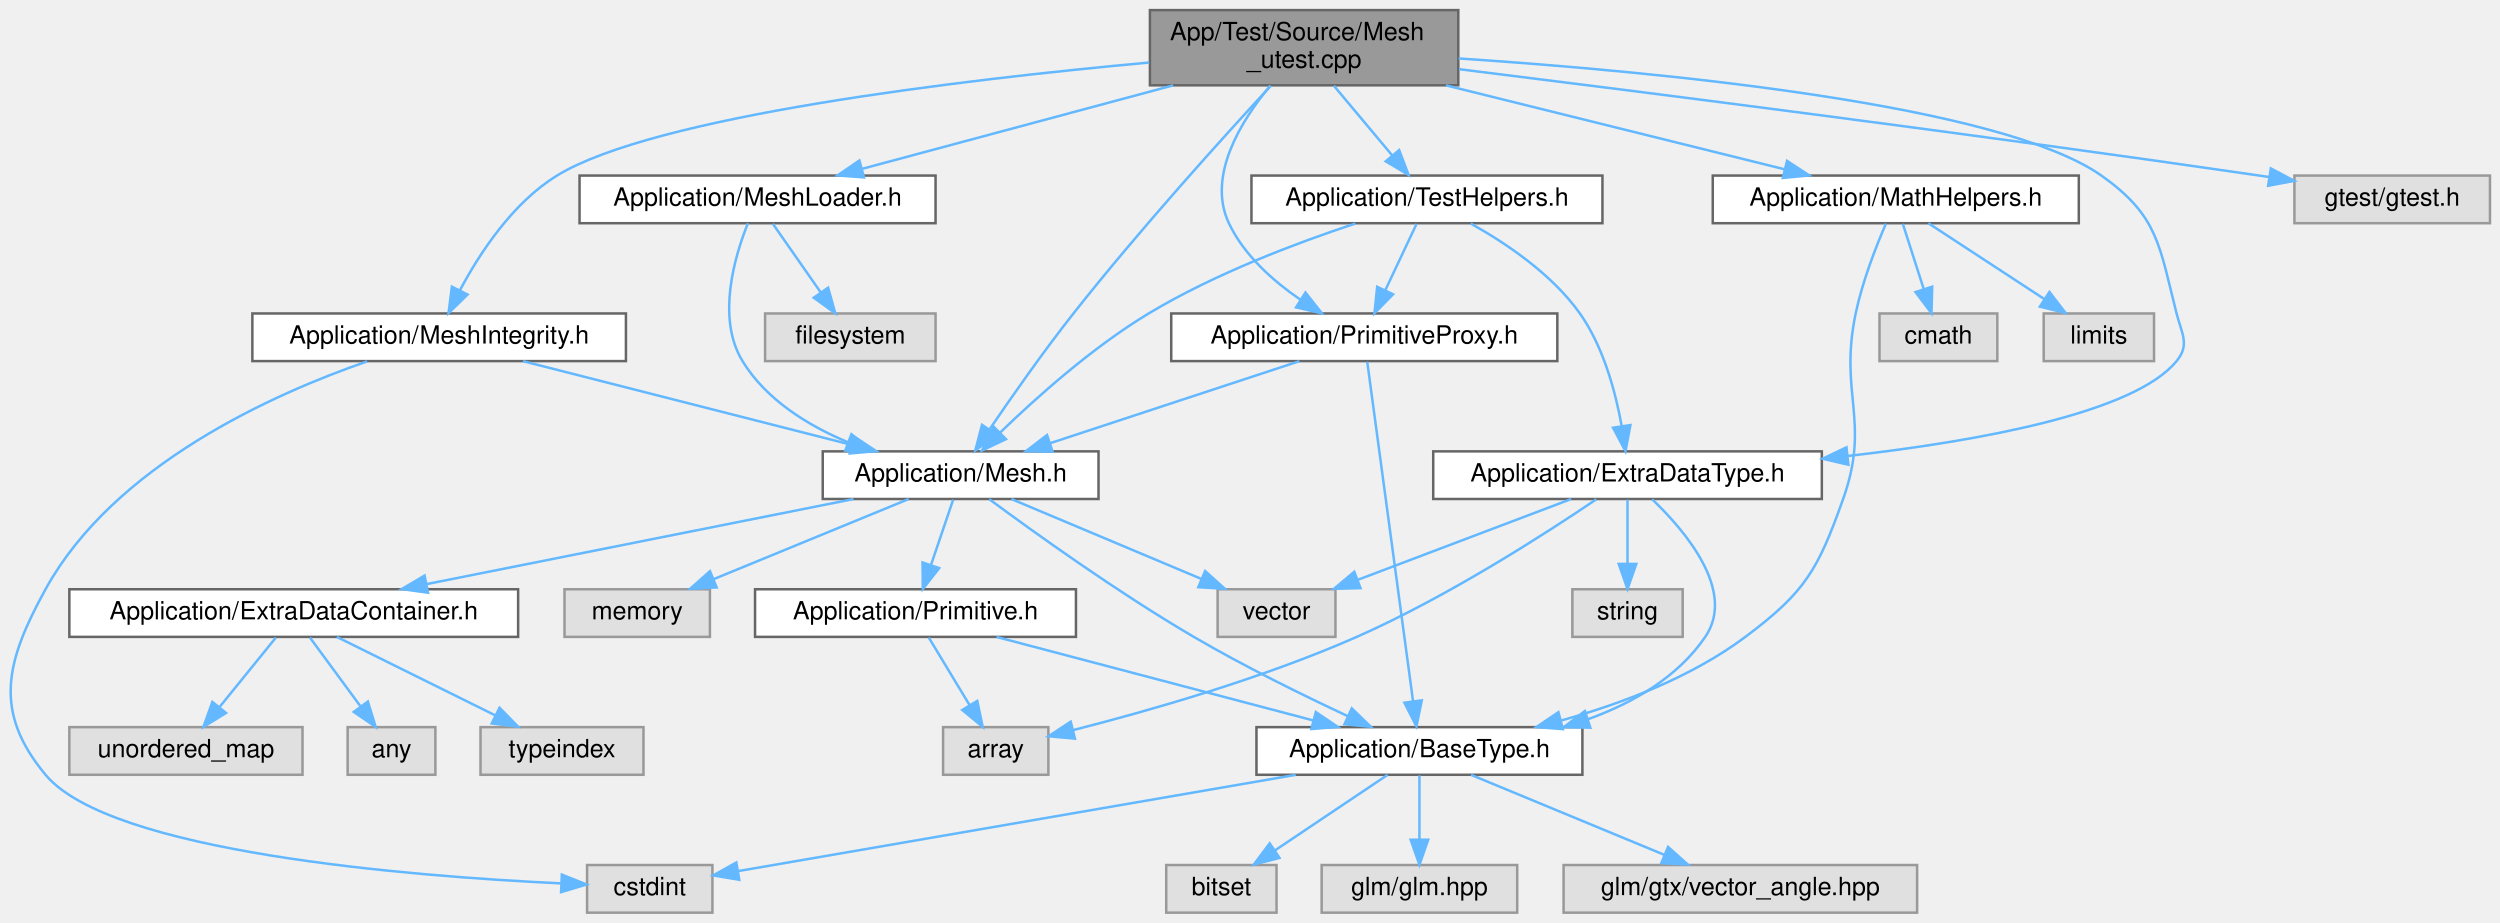
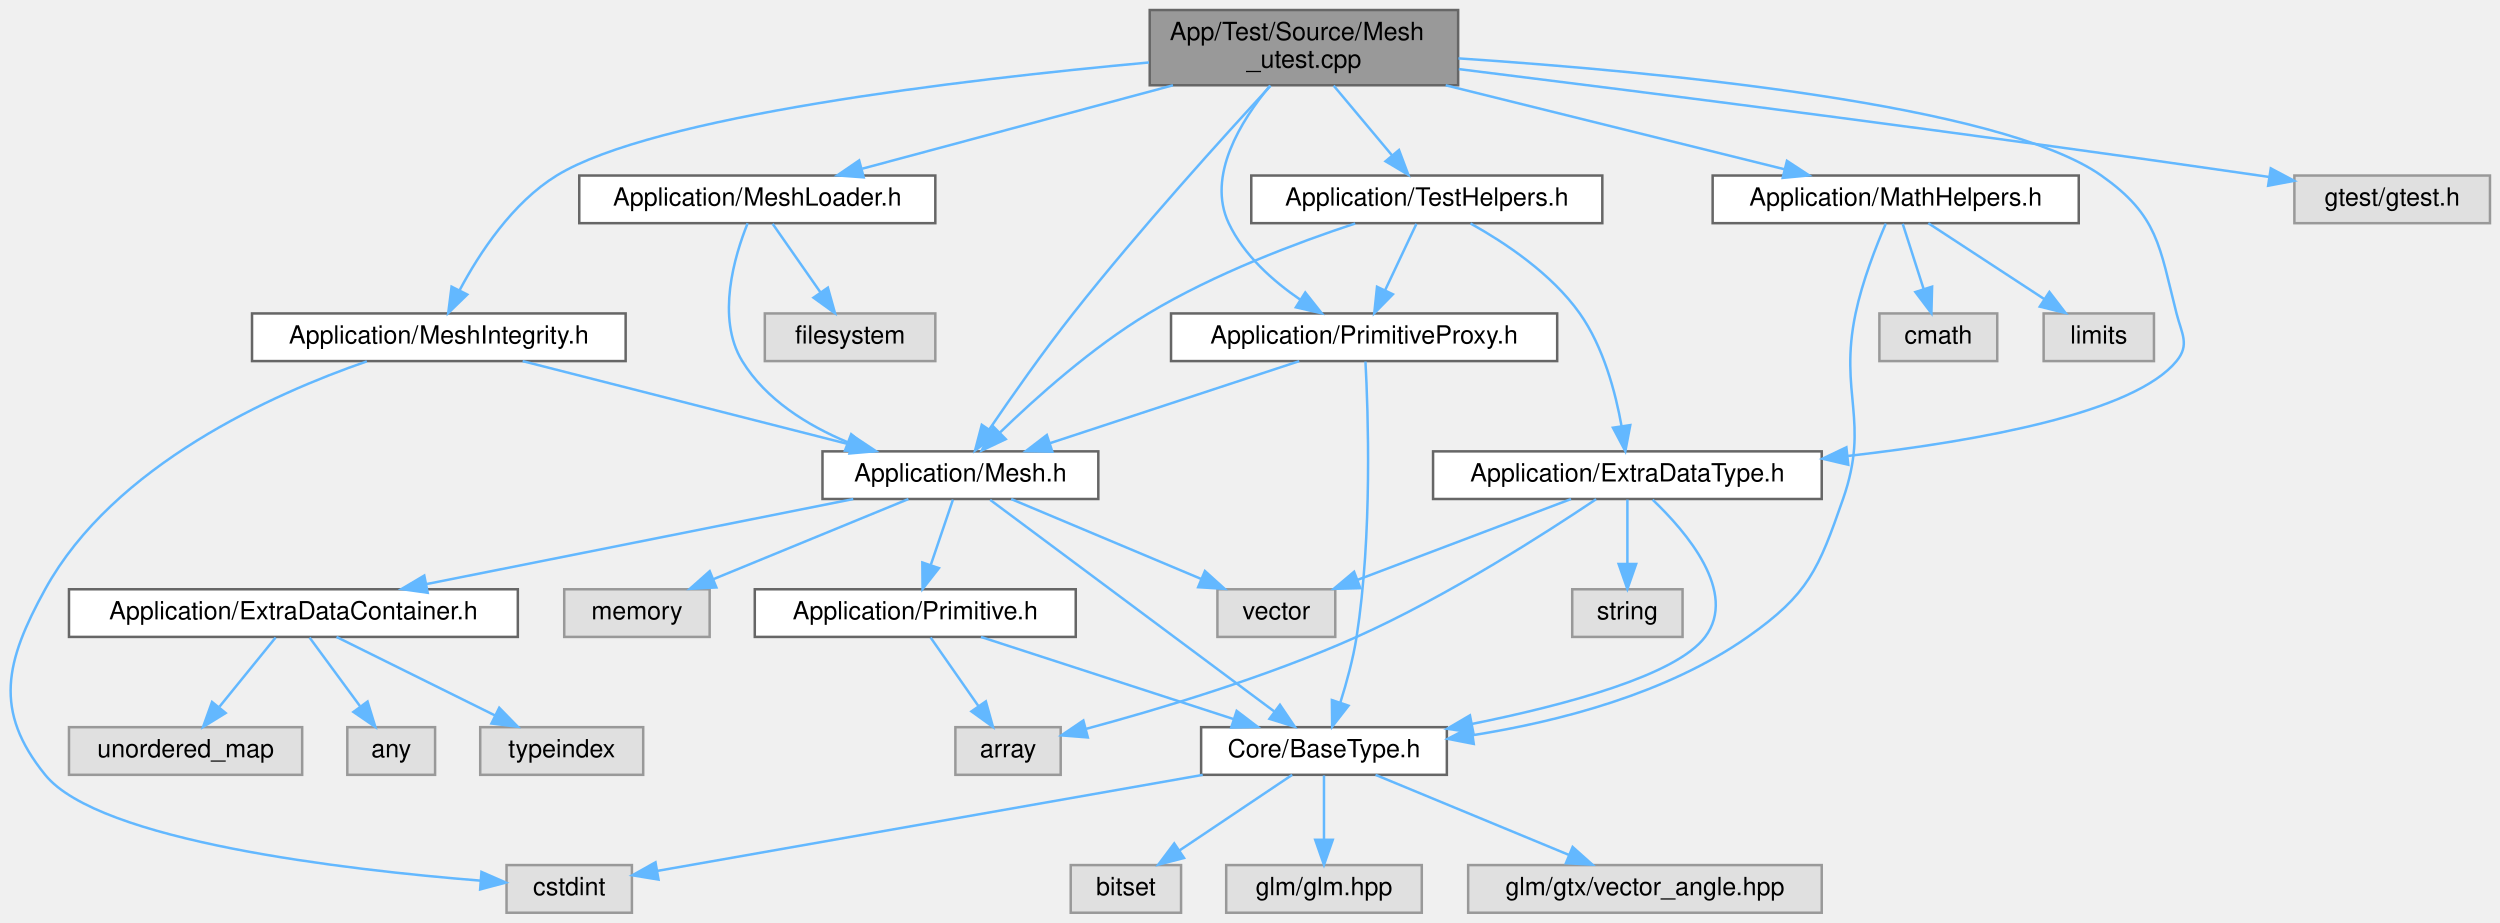
- <svg xmlns="http://www.w3.org/2000/svg" xmlns:xlink="http://www.w3.org/1999/xlink" width="997pt" height="368pt" viewBox="0.00 0.00 997.16 368.00">
+ <svg xmlns="http://www.w3.org/2000/svg" xmlns:xlink="http://www.w3.org/1999/xlink" width="997pt" height="368pt" viewBox="0.00 0.00 997.01 368.00">
  <g id="graph0" class="graph" transform="scale(1 1) rotate(0) translate(4 364)">
    <g id="Node000001" class="node">
      <g id="a_Node000001">
        <a xlink:title=" ">
-           <polygon fill="#999999" stroke="#666666" points="577.66,-360 454.66,-360 454.66,-330 577.66,-330 577.66,-360" />
-           <text text-anchor="start" x="462.66" y="-348" font-family="Helvetica,sans-Serif" font-size="10.00">App/Test/Source/Mesh</text>
-           <text text-anchor="middle" x="516.16" y="-337" font-family="Helvetica,sans-Serif" font-size="10.00">_utest.cpp</text>
+           <polygon fill="#999999" stroke="#666666" points="577.51,-360 454.51,-360 454.51,-330 577.51,-330 577.51,-360" />
+           <text text-anchor="start" x="462.51" y="-348" font-family="Helvetica,sans-Serif" font-size="10.00">App/Test/Source/Mesh</text>
+           <text text-anchor="middle" x="516.01" y="-337" font-family="Helvetica,sans-Serif" font-size="10.00">_utest.cpp</text>
        </a>
      </g>
    </g>
    <g id="Node000002" class="node">
      <g id="a_Node000002">
        <a xlink:href="ExtraDataType_8h.html" target="_top" xlink:title=" ">
-           <polygon fill="white" stroke="#666666" points="722.66,-184 567.66,-184 567.66,-165 722.66,-165 722.66,-184" />
-           <text text-anchor="middle" x="645.16" y="-172" font-family="Helvetica,sans-Serif" font-size="10.00">Application/ExtraDataType.h</text>
+           <polygon fill="white" stroke="#666666" points="722.51,-184 567.51,-184 567.51,-165 722.51,-165 722.51,-184" />
+           <text text-anchor="middle" x="645.01" y="-172" font-family="Helvetica,sans-Serif" font-size="10.00">Application/ExtraDataType.h</text>
        </a>
      </g>
    </g>
    <g id="edge1_Node000001_Node000002" class="edge">
      <g id="a_edge1_Node000001_Node000002">
        <a xlink:title=" ">
-           <path fill="none" stroke="#63b8ff" d="M577.79,-340.72C658.34,-335.37 793.9,-322.36 834.16,-294 856.92,-277.96 857.28,-265.98 864.16,-239 866.25,-230.82 869.5,-226.54 864.16,-220 847.44,-199.54 786.5,-188.25 733.14,-182.17" />
-           <polygon fill="#63b8ff" stroke="#63b8ff" points="733.25,-178.66 722.93,-181.06 732.5,-185.62 733.25,-178.66" />
+           <path fill="none" stroke="#63b8ff" d="M577.64,-340.72C658.19,-335.37 793.74,-322.36 834.01,-294 856.77,-277.96 857.13,-265.98 864.01,-239 866.09,-230.82 869.35,-226.54 864.01,-220 847.29,-199.54 786.35,-188.25 732.99,-182.17" />
+           <polygon fill="#63b8ff" stroke="#63b8ff" points="733.1,-178.66 722.78,-181.06 732.34,-185.62 733.1,-178.66" />
        </a>
      </g>
    </g>
    <g id="Node000011" class="node">
      <g id="a_Node000011">
        <a xlink:href="MathHelpers_8h.html" target="_top" xlink:title=" ">
-           <polygon fill="white" stroke="#666666" points="825.16,-294 679.16,-294 679.16,-275 825.16,-275 825.16,-294" />
-           <text text-anchor="middle" x="752.16" y="-282" font-family="Helvetica,sans-Serif" font-size="10.00">Application/MathHelpers.h</text>
+           <polygon fill="white" stroke="#666666" points="825.01,-294 679.01,-294 679.01,-275 825.01,-275 825.01,-294" />
+           <text text-anchor="middle" x="752.01" y="-282" font-family="Helvetica,sans-Serif" font-size="10.00">Application/MathHelpers.h</text>
        </a>
      </g>
    </g>
    <g id="edge10_Node000001_Node000011" class="edge">
      <g id="a_edge10_Node000001_Node000011">
        <a xlink:title=" ">
-           <path fill="none" stroke="#63b8ff" d="M572.69,-329.99C614.12,-319.72 669.58,-305.97 707.83,-296.49" />
-           <polygon fill="#63b8ff" stroke="#63b8ff" points="708.79,-299.86 717.65,-294.05 707.1,-293.06 708.79,-299.86" />
+           <path fill="none" stroke="#63b8ff" d="M572.54,-329.99C613.97,-319.72 669.43,-305.97 707.68,-296.49" />
+           <polygon fill="#63b8ff" stroke="#63b8ff" points="708.64,-299.86 717.5,-294.05 706.95,-293.06 708.64,-299.86" />
        </a>
      </g>
    </g>
    <g id="Node000014" class="node">
      <g id="a_Node000014">
        <a xlink:href="Mesh_8h.html" target="_top" xlink:title=" ">
-           <polygon fill="white" stroke="#666666" points="434.16,-184 324.16,-184 324.16,-165 434.16,-165 434.16,-184" />
-           <text text-anchor="middle" x="379.16" y="-172" font-family="Helvetica,sans-Serif" font-size="10.00">Application/Mesh.h</text>
+           <polygon fill="white" stroke="#666666" points="434.01,-184 324.01,-184 324.01,-165 434.01,-165 434.01,-184" />
+           <text text-anchor="middle" x="379.01" y="-172" font-family="Helvetica,sans-Serif" font-size="10.00">Application/Mesh.h</text>
        </a>
      </g>
    </g>
    <g id="edge14_Node000001_Node000014" class="edge">
      <g id="a_edge14_Node000001_Node000014">
        <a xlink:title=" ">
-           <path fill="none" stroke="#63b8ff" d="M502.87,-329.8C484.54,-309.98 450.73,-272.68 424.16,-239 412.17,-223.81 399.51,-205.74 390.68,-192.76" />
-           <polygon fill="#63b8ff" stroke="#63b8ff" points="393.49,-190.67 385,-184.33 387.69,-194.58 393.49,-190.67" />
+           <path fill="none" stroke="#63b8ff" d="M502.72,-329.8C484.39,-309.98 450.58,-272.68 424.01,-239 412.02,-223.81 399.36,-205.74 390.53,-192.76" />
+           <polygon fill="#63b8ff" stroke="#63b8ff" points="393.34,-190.67 384.85,-184.33 387.54,-194.58 393.34,-190.67" />
        </a>
      </g>
    </g>
    <g id="Node000021" class="node">
      <g id="a_Node000021">
        <a xlink:href="MeshIntegrity_8h.html" target="_top" xlink:title=" ">
-           <polygon fill="white" stroke="#666666" points="245.66,-239 96.66,-239 96.66,-220 245.66,-220 245.66,-239" />
-           <text text-anchor="middle" x="171.16" y="-227" font-family="Helvetica,sans-Serif" font-size="10.00">Application/MeshIntegrity.h</text>
+           <polygon fill="white" stroke="#666666" points="245.51,-239 96.51,-239 96.51,-220 245.51,-220 245.51,-239" />
+           <text text-anchor="middle" x="171.01" y="-227" font-family="Helvetica,sans-Serif" font-size="10.00">Application/MeshIntegrity.h</text>
        </a>
      </g>
    </g>
    <g id="edge25_Node000001_Node000021" class="edge">
      <g id="a_edge25_Node000001_Node000021">
        <a xlink:title=" ">
-           <path fill="none" stroke="#63b8ff" d="M454.37,-339.09C378.98,-332.17 256.79,-317.68 218.16,-294 200.49,-283.17 187.3,-263 179.46,-248.29" />
-           <polygon fill="#63b8ff" stroke="#63b8ff" points="182.5,-246.54 174.9,-239.16 176.24,-249.67 182.5,-246.54" />
+           <path fill="none" stroke="#63b8ff" d="M454.22,-339.09C378.83,-332.17 256.64,-317.68 218.01,-294 200.34,-283.17 187.15,-263 179.31,-248.29" />
+           <polygon fill="#63b8ff" stroke="#63b8ff" points="182.35,-246.54 174.75,-239.16 176.09,-249.67 182.35,-246.54" />
        </a>
      </g>
    </g>
    <g id="Node000022" class="node">
      <g id="a_Node000022">
        <a xlink:href="MeshLoader_8h.html" target="_top" xlink:title=" ">
-           <polygon fill="white" stroke="#666666" points="369.16,-294 227.16,-294 227.16,-275 369.16,-275 369.16,-294" />
-           <text text-anchor="middle" x="298.16" y="-282" font-family="Helvetica,sans-Serif" font-size="10.00">Application/MeshLoader.h</text>
+           <polygon fill="white" stroke="#666666" points="369.01,-294 227.01,-294 227.01,-275 369.01,-275 369.01,-294" />
+           <text text-anchor="middle" x="298.01" y="-282" font-family="Helvetica,sans-Serif" font-size="10.00">Application/MeshLoader.h</text>
        </a>
      </g>
    </g>
    <g id="edge28_Node000001_Node000022" class="edge">
      <g id="a_edge28_Node000001_Node000022">
        <a xlink:title=" ">
-           <path fill="none" stroke="#63b8ff" d="M463.94,-329.99C425.99,-319.8 375.31,-306.2 340.01,-296.73" />
-           <polygon fill="#63b8ff" stroke="#63b8ff" points="340.6,-293.27 330.03,-294.05 338.78,-300.03 340.6,-293.27" />
+           <path fill="none" stroke="#63b8ff" d="M463.79,-329.99C425.84,-319.8 375.16,-306.2 339.86,-296.73" />
+           <polygon fill="#63b8ff" stroke="#63b8ff" points="340.45,-293.27 329.88,-294.05 338.63,-300.03 340.45,-293.27" />
        </a>
      </g>
    </g>
    <g id="Node000024" class="node">
      <g id="a_Node000024">
        <a xlink:href="PrimitiveProxy_8h.html" target="_top" xlink:title=" ">
-           <polygon fill="white" stroke="#666666" points="617.16,-239 463.16,-239 463.16,-220 617.16,-220 617.16,-239" />
-           <text text-anchor="middle" x="540.16" y="-227" font-family="Helvetica,sans-Serif" font-size="10.00">Application/PrimitiveProxy.h</text>
+           <polygon fill="white" stroke="#666666" points="617.01,-239 463.01,-239 463.01,-220 617.01,-220 617.01,-239" />
+           <text text-anchor="middle" x="540.01" y="-227" font-family="Helvetica,sans-Serif" font-size="10.00">Application/PrimitiveProxy.h</text>
        </a>
      </g>
    </g>
    <g id="edge31_Node000001_Node000024" class="edge">
      <g id="a_edge31_Node000001_Node000024">
        <a xlink:title=" ">
-           <path fill="none" stroke="#63b8ff" d="M502.68,-329.88C491.02,-315.85 477.3,-293.78 486.16,-275 492.17,-262.26 503.82,-251.92 514.76,-244.44" />
-           <polygon fill="#63b8ff" stroke="#63b8ff" points="516.7,-247.36 523.27,-239.05 512.95,-241.44 516.7,-247.36" />
+           <path fill="none" stroke="#63b8ff" d="M502.53,-329.88C490.87,-315.85 477.15,-293.78 486.01,-275 492.02,-262.26 503.67,-251.92 514.61,-244.44" />
+           <polygon fill="#63b8ff" stroke="#63b8ff" points="516.54,-247.36 523.12,-239.05 512.8,-241.44 516.54,-247.36" />
        </a>
      </g>
    </g>
    <g id="Node000025" class="node">
      <g id="a_Node000025">
        <a xlink:href="TestHelpers_8h.html" target="_top" xlink:title=" ">
-           <polygon fill="white" stroke="#666666" points="635.16,-294 495.16,-294 495.16,-275 635.16,-275 635.16,-294" />
-           <text text-anchor="middle" x="565.16" y="-282" font-family="Helvetica,sans-Serif" font-size="10.00">Application/TestHelpers.h</text>
+           <polygon fill="white" stroke="#666666" points="635.01,-294 495.01,-294 495.01,-275 635.01,-275 635.01,-294" />
+           <text text-anchor="middle" x="565.01" y="-282" font-family="Helvetica,sans-Serif" font-size="10.00">Application/TestHelpers.h</text>
        </a>
      </g>
    </g>
    <g id="edge34_Node000001_Node000025" class="edge">
      <g id="a_edge34_Node000001_Node000025">
        <a xlink:title=" ">
-           <path fill="none" stroke="#63b8ff" d="M528.02,-329.84C535.06,-321.43 544.02,-310.74 551.37,-301.96" />
-           <polygon fill="#63b8ff" stroke="#63b8ff" points="554.08,-304.18 557.82,-294.27 548.71,-299.68 554.08,-304.18" />
+           <path fill="none" stroke="#63b8ff" d="M527.87,-329.84C534.91,-321.43 543.87,-310.74 551.22,-301.96" />
+           <polygon fill="#63b8ff" stroke="#63b8ff" points="553.93,-304.18 557.66,-294.27 548.56,-299.68 553.93,-304.18" />
        </a>
      </g>
    </g>
    <g id="Node000026" class="node">
      <g id="a_Node000026">
        <a xlink:title=" ">
-           <polygon fill="#e0e0e0" stroke="#999999" points="989.16,-294 911.16,-294 911.16,-275 989.16,-275 989.16,-294" />
-           <text text-anchor="middle" x="950.16" y="-282" font-family="Helvetica,sans-Serif" font-size="10.00">gtest/gtest.h</text>
+           <polygon fill="#e0e0e0" stroke="#999999" points="989.01,-294 911.01,-294 911.01,-275 989.01,-275 989.01,-294" />
+           <text text-anchor="middle" x="950.01" y="-282" font-family="Helvetica,sans-Serif" font-size="10.00">gtest/gtest.h</text>
        </a>
      </g>
    </g>
    <g id="edge38_Node000001_Node000026" class="edge">
      <g id="a_edge38_Node000001_Node000026">
        <a xlink:title=" ">
-           <path fill="none" stroke="#63b8ff" d="M577.93,-336.44C653.36,-327.09 784.77,-310.38 897.16,-294 898.43,-293.81 899.72,-293.62 901.02,-293.43" />
-           <polygon fill="#63b8ff" stroke="#63b8ff" points="901.75,-296.86 911.1,-291.89 900.69,-289.94 901.75,-296.86" />
+           <path fill="none" stroke="#63b8ff" d="M577.78,-336.44C653.21,-327.09 784.62,-310.38 897.01,-294 898.28,-293.81 899.57,-293.62 900.86,-293.43" />
+           <polygon fill="#63b8ff" stroke="#63b8ff" points="901.59,-296.86 910.95,-291.89 900.54,-289.94 901.59,-296.86" />
        </a>
      </g>
    </g>
    <g id="Node000003" class="node">
      <g id="a_Node000003">
        <a xlink:href="BaseType_8h.html" target="_top" xlink:title=" ">
-           <polygon fill="white" stroke="#666666" points="627.16,-74 497.16,-74 497.16,-55 627.16,-55 627.16,-74" />
-           <text text-anchor="middle" x="562.16" y="-62" font-family="Helvetica,sans-Serif" font-size="10.00">Application/BaseType.h</text>
+           <polygon fill="white" stroke="#666666" points="573.01,-74 475.01,-74 475.01,-55 573.01,-55 573.01,-74" />
+           <text text-anchor="middle" x="524.01" y="-62" font-family="Helvetica,sans-Serif" font-size="10.00">Core/BaseType.h</text>
        </a>
      </g>
    </g>
    <g id="edge2_Node000002_Node000003" class="edge">
      <g id="a_edge2_Node000002_Node000003">
        <a xlink:title=" ">
-           <path fill="none" stroke="#63b8ff" d="M655.03,-164.85C668.23,-152.22 688.61,-128.23 676.16,-110 665.19,-93.94 647.49,-83.68 629.27,-77.12" />
-           <polygon fill="#63b8ff" stroke="#63b8ff" points="630.32,-73.78 619.73,-74.01 628.16,-80.43 630.32,-73.78" />
+           <path fill="none" stroke="#63b8ff" d="M655.08,-164.71C668.54,-151.89 689.25,-127.67 676.01,-110 664.54,-94.7 620.68,-82.89 583,-75.29" />
+           <polygon fill="#63b8ff" stroke="#63b8ff" points="583.55,-71.84 573.07,-73.36 582.22,-78.71 583.55,-71.84" />
        </a>
      </g>
    </g>
    <g id="Node000008" class="node">
      <g id="a_Node000008">
        <a xlink:title=" ">
-           <polygon fill="#e0e0e0" stroke="#999999" points="414.16,-74 372.16,-74 372.16,-55 414.16,-55 414.16,-74" />
-           <text text-anchor="middle" x="393.16" y="-62" font-family="Helvetica,sans-Serif" font-size="10.00">array</text>
+           <polygon fill="#e0e0e0" stroke="#999999" points="419.01,-74 377.01,-74 377.01,-55 419.01,-55 419.01,-74" />
+           <text text-anchor="middle" x="398.01" y="-62" font-family="Helvetica,sans-Serif" font-size="10.00">array</text>
        </a>
      </g>
    </g>
    <g id="edge7_Node000002_Node000008" class="edge">
      <g id="a_edge7_Node000002_Node000008">
        <a xlink:title=" ">
-           <path fill="none" stroke="#63b8ff" d="M632.7,-164.87C613.11,-151.61 573.57,-126.07 537.16,-110 499.47,-93.37 453.67,-80.36 424,-72.81" />
-           <polygon fill="#63b8ff" stroke="#63b8ff" points="424.76,-69.4 414.21,-70.37 423.07,-76.19 424.76,-69.4" />
+           <path fill="none" stroke="#63b8ff" d="M632.53,-164.92C612.92,-151.72 573.34,-126.26 537.01,-110 501.16,-93.96 457.78,-81.04 429.12,-73.33" />
+           <polygon fill="#63b8ff" stroke="#63b8ff" points="429.83,-69.9 419.27,-70.73 428.04,-76.67 429.83,-69.9" />
        </a>
      </g>
    </g>
    <g id="Node000009" class="node">
      <g id="a_Node000009">
        <a xlink:title=" ">
-           <polygon fill="#e0e0e0" stroke="#999999" points="667.16,-129 623.16,-129 623.16,-110 667.16,-110 667.16,-129" />
-           <text text-anchor="middle" x="645.16" y="-117" font-family="Helvetica,sans-Serif" font-size="10.00">string</text>
+           <polygon fill="#e0e0e0" stroke="#999999" points="667.01,-129 623.01,-129 623.01,-110 667.01,-110 667.01,-129" />
+           <text text-anchor="middle" x="645.01" y="-117" font-family="Helvetica,sans-Serif" font-size="10.00">string</text>
        </a>
      </g>
    </g>
    <g id="edge8_Node000002_Node000009" class="edge">
      <g id="a_edge8_Node000002_Node000009">
        <a xlink:title=" ">
-           <path fill="none" stroke="#63b8ff" d="M645.16,-164.75C645.16,-157.8 645.16,-147.85 645.16,-139.13" />
-           <polygon fill="#63b8ff" stroke="#63b8ff" points="648.66,-139.09 645.16,-129.09 641.66,-139.09 648.66,-139.09" />
+           <path fill="none" stroke="#63b8ff" d="M645.01,-164.75C645.01,-157.8 645.01,-147.85 645.01,-139.13" />
+           <polygon fill="#63b8ff" stroke="#63b8ff" points="648.51,-139.09 645.01,-129.09 641.51,-139.09 648.51,-139.09" />
        </a>
      </g>
    </g>
    <g id="Node000010" class="node">
      <g id="a_Node000010">
        <a xlink:title=" ">
-           <polygon fill="#e0e0e0" stroke="#999999" points="528.66,-129 481.66,-129 481.66,-110 528.66,-110 528.66,-129" />
-           <text text-anchor="middle" x="505.16" y="-117" font-family="Helvetica,sans-Serif" font-size="10.00">vector</text>
+           <polygon fill="#e0e0e0" stroke="#999999" points="528.51,-129 481.51,-129 481.51,-110 528.51,-110 528.51,-129" />
+           <text text-anchor="middle" x="505.01" y="-117" font-family="Helvetica,sans-Serif" font-size="10.00">vector</text>
        </a>
      </g>
    </g>
    <g id="edge9_Node000002_Node000010" class="edge">
      <g id="a_edge9_Node000002_Node000010">
        <a xlink:title=" ">
-           <path fill="none" stroke="#63b8ff" d="M622.67,-164.98C599.64,-156.27 563.62,-142.63 537.53,-132.75" />
-           <polygon fill="#63b8ff" stroke="#63b8ff" points="538.65,-129.44 528.06,-129.17 536.17,-135.98 538.65,-129.44" />
+           <path fill="none" stroke="#63b8ff" d="M622.51,-164.98C599.49,-156.27 563.47,-142.63 537.38,-132.75" />
+           <polygon fill="#63b8ff" stroke="#63b8ff" points="538.5,-129.44 527.91,-129.17 536.02,-135.98 538.5,-129.44" />
        </a>
      </g>
    </g>
    <g id="Node000004" class="node">
      <g id="a_Node000004">
        <a xlink:title=" ">
-           <polygon fill="#e0e0e0" stroke="#999999" points="601.16,-19 523.16,-19 523.16,0 601.16,0 601.16,-19" />
-           <text text-anchor="middle" x="562.16" y="-7" font-family="Helvetica,sans-Serif" font-size="10.00">glm/glm.hpp</text>
+           <polygon fill="#e0e0e0" stroke="#999999" points="563.01,-19 485.01,-19 485.01,0 563.01,0 563.01,-19" />
+           <text text-anchor="middle" x="524.01" y="-7" font-family="Helvetica,sans-Serif" font-size="10.00">glm/glm.hpp</text>
        </a>
      </g>
    </g>
    <g id="edge3_Node000003_Node000004" class="edge">
      <g id="a_edge3_Node000003_Node000004">
        <a xlink:title=" ">
-           <path fill="none" stroke="#63b8ff" d="M562.16,-54.75C562.16,-47.8 562.16,-37.85 562.16,-29.13" />
-           <polygon fill="#63b8ff" stroke="#63b8ff" points="565.66,-29.09 562.16,-19.09 558.66,-29.09 565.66,-29.09" />
+           <path fill="none" stroke="#63b8ff" d="M524.01,-54.75C524.01,-47.8 524.01,-37.85 524.01,-29.13" />
+           <polygon fill="#63b8ff" stroke="#63b8ff" points="527.51,-29.09 524.01,-19.09 520.51,-29.09 527.51,-29.09" />
        </a>
      </g>
    </g>
    <g id="Node000005" class="node">
      <g id="a_Node000005">
        <a xlink:title=" ">
-           <polygon fill="#e0e0e0" stroke="#999999" points="760.66,-19 619.66,-19 619.66,0 760.66,0 760.66,-19" />
-           <text text-anchor="middle" x="690.16" y="-7" font-family="Helvetica,sans-Serif" font-size="10.00">glm/gtx/vector_angle.hpp</text>
+           <polygon fill="#e0e0e0" stroke="#999999" points="722.51,-19 581.51,-19 581.51,0 722.51,0 722.51,-19" />
+           <text text-anchor="middle" x="652.01" y="-7" font-family="Helvetica,sans-Serif" font-size="10.00">glm/gtx/vector_angle.hpp</text>
        </a>
      </g>
    </g>
    <g id="edge4_Node000003_Node000005" class="edge">
      <g id="a_edge4_Node000003_Node000005">
        <a xlink:title=" ">
-           <path fill="none" stroke="#63b8ff" d="M582.72,-54.98C603.59,-46.34 636.13,-32.87 659.93,-23.02" />
-           <polygon fill="#63b8ff" stroke="#63b8ff" points="661.32,-26.23 669.22,-19.17 658.64,-19.76 661.32,-26.23" />
+           <path fill="none" stroke="#63b8ff" d="M544.57,-54.98C565.44,-46.34 597.98,-32.87 621.78,-23.02" />
+           <polygon fill="#63b8ff" stroke="#63b8ff" points="623.17,-26.23 631.07,-19.17 620.49,-19.76 623.17,-26.23" />
        </a>
      </g>
    </g>
    <g id="Node000006" class="node">
      <g id="a_Node000006">
        <a xlink:title=" ">
-           <polygon fill="#e0e0e0" stroke="#999999" points="505.16,-19 461.16,-19 461.16,0 505.16,0 505.16,-19" />
-           <text text-anchor="middle" x="483.16" y="-7" font-family="Helvetica,sans-Serif" font-size="10.00">bitset</text>
+           <polygon fill="#e0e0e0" stroke="#999999" points="467.01,-19 423.01,-19 423.01,0 467.01,0 467.01,-19" />
+           <text text-anchor="middle" x="445.01" y="-7" font-family="Helvetica,sans-Serif" font-size="10.00">bitset</text>
        </a>
      </g>
    </g>
    <g id="edge5_Node000003_Node000006" class="edge">
      <g id="a_edge5_Node000003_Node000006">
        <a xlink:title=" ">
-           <path fill="none" stroke="#63b8ff" d="M549.47,-54.98C537.33,-46.84 518.8,-34.41 504.41,-24.76" />
-           <polygon fill="#63b8ff" stroke="#63b8ff" points="506.34,-21.84 496.08,-19.17 502.44,-27.65 506.34,-21.84" />
+           <path fill="none" stroke="#63b8ff" d="M511.31,-54.98C499.18,-46.84 480.65,-34.41 466.26,-24.76" />
+           <polygon fill="#63b8ff" stroke="#63b8ff" points="468.19,-21.84 457.93,-19.17 464.29,-27.65 468.19,-21.84" />
        </a>
      </g>
    </g>
    <g id="Node000007" class="node">
      <g id="a_Node000007">
        <a xlink:title=" ">
-           <polygon fill="#e0e0e0" stroke="#999999" points="280.16,-19 230.16,-19 230.16,0 280.16,0 280.16,-19" />
-           <text text-anchor="middle" x="255.16" y="-7" font-family="Helvetica,sans-Serif" font-size="10.00">cstdint</text>
+           <polygon fill="#e0e0e0" stroke="#999999" points="248.01,-19 198.01,-19 198.01,0 248.01,0 248.01,-19" />
+           <text text-anchor="middle" x="223.01" y="-7" font-family="Helvetica,sans-Serif" font-size="10.00">cstdint</text>
        </a>
      </g>
    </g>
    <g id="edge6_Node000003_Node000007" class="edge">
      <g id="a_edge6_Node000003_Node000007">
        <a xlink:title=" ">
-           <path fill="none" stroke="#63b8ff" d="M512.83,-54.98C450.57,-44.24 345.02,-26.01 290.34,-16.57" />
-           <polygon fill="#63b8ff" stroke="#63b8ff" points="290.88,-13.11 280.43,-14.86 289.69,-20.01 290.88,-13.11" />
+           <path fill="none" stroke="#63b8ff" d="M475.65,-54.98C414.89,-44.29 312.07,-26.18 258.25,-16.71" />
+           <polygon fill="#63b8ff" stroke="#63b8ff" points="258.62,-13.22 248.16,-14.93 257.41,-20.11 258.62,-13.22" />
        </a>
      </g>
    </g>
    <g id="edge11_Node000011_Node000003" class="edge">
      <g id="a_edge11_Node000011_Node000003">
        <a xlink:title=" ">
-           <path fill="none" stroke="#63b8ff" d="M748.23,-274.84C744.43,-266.03 738.85,-251.86 736.16,-239 729.41,-206.74 742.22,-196.05 731.16,-165 721.11,-136.77 716.16,-127.94 692.16,-110 670.66,-93.93 642.95,-83.39 618.65,-76.63" />
-           <polygon fill="#63b8ff" stroke="#63b8ff" points="619.38,-73.2 608.82,-74.04 617.6,-79.97 619.38,-73.2" />
+           <path fill="none" stroke="#63b8ff" d="M748.08,-274.84C744.28,-266.03 738.7,-251.86 736.01,-239 729.25,-206.74 741.88,-196.12 731.01,-165 721.21,-136.95 717.33,-127.07 693.01,-110 660.8,-87.4 617.84,-76.28 583.3,-70.8" />
+           <polygon fill="#63b8ff" stroke="#63b8ff" points="583.74,-67.33 573.34,-69.34 582.73,-74.26 583.74,-67.33" />
        </a>
      </g>
    </g>
    <g id="Node000012" class="node">
      <g id="a_Node000012">
        <a xlink:title=" ">
-           <polygon fill="#e0e0e0" stroke="#999999" points="792.66,-239 745.66,-239 745.66,-220 792.66,-220 792.66,-239" />
-           <text text-anchor="middle" x="769.16" y="-227" font-family="Helvetica,sans-Serif" font-size="10.00">cmath</text>
+           <polygon fill="#e0e0e0" stroke="#999999" points="792.51,-239 745.51,-239 745.51,-220 792.51,-220 792.51,-239" />
+           <text text-anchor="middle" x="769.01" y="-227" font-family="Helvetica,sans-Serif" font-size="10.00">cmath</text>
        </a>
      </g>
    </g>
    <g id="edge12_Node000011_Node000012" class="edge">
      <g id="a_edge12_Node000011_Node000012">
        <a xlink:title=" ">
-           <path fill="none" stroke="#63b8ff" d="M754.97,-274.75C757.22,-267.72 760.46,-257.62 763.27,-248.84" />
-           <polygon fill="#63b8ff" stroke="#63b8ff" points="766.68,-249.68 766.4,-239.09 760.02,-247.54 766.68,-249.68" />
+           <path fill="none" stroke="#63b8ff" d="M754.81,-274.75C757.07,-267.72 760.31,-257.62 763.12,-248.84" />
+           <polygon fill="#63b8ff" stroke="#63b8ff" points="766.53,-249.68 766.25,-239.09 759.87,-247.54 766.53,-249.68" />
        </a>
      </g>
    </g>
    <g id="Node000013" class="node">
      <g id="a_Node000013">
        <a xlink:title=" ">
-           <polygon fill="#e0e0e0" stroke="#999999" points="855.16,-239 811.16,-239 811.16,-220 855.16,-220 855.16,-239" />
-           <text text-anchor="middle" x="833.16" y="-227" font-family="Helvetica,sans-Serif" font-size="10.00">limits</text>
+           <polygon fill="#e0e0e0" stroke="#999999" points="855.01,-239 811.01,-239 811.01,-220 855.01,-220 855.01,-239" />
+           <text text-anchor="middle" x="833.01" y="-227" font-family="Helvetica,sans-Serif" font-size="10.00">limits</text>
        </a>
      </g>
    </g>
    <g id="edge13_Node000011_Node000013" class="edge">
      <g id="a_edge13_Node000011_Node000013">
        <a xlink:title=" ">
-           <path fill="none" stroke="#63b8ff" d="M765.17,-274.98C777.62,-266.84 796.61,-254.41 811.37,-244.76" />
-           <polygon fill="#63b8ff" stroke="#63b8ff" points="813.46,-247.57 819.91,-239.17 809.62,-241.72 813.46,-247.57" />
-         </a>
-       </g>
-     </g>
-     <g id="edge15_Node000014_Node000003" class="edge">
-       <g id="a_edge15_Node000014_Node000003">
-         <a xlink:title=" ">
-           <path fill="none" stroke="#63b8ff" d="M390.56,-164.94C407.77,-152.21 441.61,-127.86 472.16,-110 492.09,-98.34 515.49,-86.84 533.44,-78.44" />
-           <polygon fill="#63b8ff" stroke="#63b8ff" points="535.18,-81.49 542.79,-74.12 532.24,-75.14 535.18,-81.49" />
+           <path fill="none" stroke="#63b8ff" d="M765.02,-274.98C777.46,-266.84 796.46,-254.41 811.22,-244.76" />
+           <polygon fill="#63b8ff" stroke="#63b8ff" points="813.31,-247.57 819.76,-239.17 809.47,-241.72 813.31,-247.57" />
+         </a>
+       </g>
+     </g>
+     <g id="edge22_Node000014_Node000003" class="edge">
+       <g id="a_edge22_Node000014_Node000003">
+         <a xlink:title=" ">
+           <path fill="none" stroke="#63b8ff" d="M390.87,-164.66C415.74,-146.14 473.56,-103.08 504.17,-80.28" />
+           <polygon fill="#63b8ff" stroke="#63b8ff" points="506.45,-82.94 512.38,-74.16 502.27,-77.32 506.45,-82.94" />
        </a>
      </g>
    </g>
    <g id="edge24_Node000014_Node000010" class="edge">
      <g id="a_edge24_Node000014_Node000010">
        <a xlink:title=" ">
-           <path fill="none" stroke="#63b8ff" d="M399.4,-164.98C419.85,-156.38 451.69,-142.99 475.09,-133.15" />
-           <polygon fill="#63b8ff" stroke="#63b8ff" points="476.69,-136.27 484.55,-129.17 473.97,-129.82 476.69,-136.27" />
+           <path fill="none" stroke="#63b8ff" d="M399.25,-164.98C419.7,-156.38 451.54,-142.99 474.94,-133.15" />
+           <polygon fill="#63b8ff" stroke="#63b8ff" points="476.53,-136.27 484.39,-129.17 473.82,-129.82 476.53,-136.27" />
        </a>
      </g>
    </g>
    <g id="Node000015" class="node">
      <g id="a_Node000015">
        <a xlink:href="ExtraDataContainer_8h.html" target="_top" xlink:title=" ">
-           <polygon fill="white" stroke="#666666" points="202.66,-129 23.66,-129 23.66,-110 202.66,-110 202.66,-129" />
-           <text text-anchor="middle" x="113.16" y="-117" font-family="Helvetica,sans-Serif" font-size="10.00">Application/ExtraDataContainer.h</text>
-         </a>
-       </g>
-     </g>
-     <g id="edge16_Node000014_Node000015" class="edge">
-       <g id="a_edge16_Node000014_Node000015">
-         <a xlink:title=" ">
-           <path fill="none" stroke="#63b8ff" d="M336.42,-164.98C290.12,-155.76 216.18,-141.03 166.2,-131.07" />
-           <polygon fill="#63b8ff" stroke="#63b8ff" points="166.72,-127.6 156.23,-129.08 165.35,-134.47 166.72,-127.6" />
+           <polygon fill="white" stroke="#666666" points="202.51,-129 23.51,-129 23.51,-110 202.51,-110 202.51,-129" />
+           <text text-anchor="middle" x="113.01" y="-117" font-family="Helvetica,sans-Serif" font-size="10.00">Application/ExtraDataContainer.h</text>
+         </a>
+       </g>
+     </g>
+     <g id="edge15_Node000014_Node000015" class="edge">
+       <g id="a_edge15_Node000014_Node000015">
+         <a xlink:title=" ">
+           <path fill="none" stroke="#63b8ff" d="M336.27,-164.98C289.97,-155.76 216.03,-141.03 166.05,-131.07" />
+           <polygon fill="#63b8ff" stroke="#63b8ff" points="166.57,-127.6 156.08,-129.08 165.2,-134.47 166.57,-127.6" />
        </a>
      </g>
    </g>
    <g id="Node000019" class="node">
      <g id="a_Node000019">
        <a xlink:href="Primitive_8h.html" target="_top" xlink:title=" ">
-           <polygon fill="white" stroke="#666666" points="425.16,-129 297.16,-129 297.16,-110 425.16,-110 425.16,-129" />
-           <text text-anchor="middle" x="361.16" y="-117" font-family="Helvetica,sans-Serif" font-size="10.00">Application/Primitive.h</text>
-         </a>
-       </g>
-     </g>
-     <g id="edge20_Node000014_Node000019" class="edge">
-       <g id="a_edge20_Node000014_Node000019">
-         <a xlink:title=" ">
-           <path fill="none" stroke="#63b8ff" d="M376.19,-164.75C373.8,-157.72 370.37,-147.62 367.39,-138.84" />
-           <polygon fill="#63b8ff" stroke="#63b8ff" points="370.61,-137.43 364.08,-129.09 363.98,-139.68 370.61,-137.43" />
+           <polygon fill="white" stroke="#666666" points="425.01,-129 297.01,-129 297.01,-110 425.01,-110 425.01,-129" />
+           <text text-anchor="middle" x="361.01" y="-117" font-family="Helvetica,sans-Serif" font-size="10.00">Application/Primitive.h</text>
+         </a>
+       </g>
+     </g>
+     <g id="edge19_Node000014_Node000019" class="edge">
+       <g id="a_edge19_Node000014_Node000019">
+         <a xlink:title=" ">
+           <path fill="none" stroke="#63b8ff" d="M376.04,-164.75C373.65,-157.72 370.22,-147.62 367.24,-138.84" />
+           <polygon fill="#63b8ff" stroke="#63b8ff" points="370.45,-137.43 363.92,-129.09 363.83,-139.68 370.45,-137.43" />
        </a>
      </g>
    </g>
    <g id="Node000020" class="node">
      <g id="a_Node000020">
        <a xlink:title=" ">
-           <polygon fill="#e0e0e0" stroke="#999999" points="279.16,-129 221.16,-129 221.16,-110 279.16,-110 279.16,-129" />
-           <text text-anchor="middle" x="250.16" y="-117" font-family="Helvetica,sans-Serif" font-size="10.00">memory</text>
+           <polygon fill="#e0e0e0" stroke="#999999" points="279.01,-129 221.01,-129 221.01,-110 279.01,-110 279.01,-129" />
+           <text text-anchor="middle" x="250.01" y="-117" font-family="Helvetica,sans-Serif" font-size="10.00">memory</text>
        </a>
      </g>
    </g>
    <g id="edge23_Node000014_Node000020" class="edge">
      <g id="a_edge23_Node000014_Node000020">
        <a xlink:title=" ">
-           <path fill="none" stroke="#63b8ff" d="M358.43,-164.98C337.4,-156.34 304.61,-142.87 280.62,-133.02" />
-           <polygon fill="#63b8ff" stroke="#63b8ff" points="281.84,-129.73 271.26,-129.17 279.18,-136.21 281.84,-129.73" />
+           <path fill="none" stroke="#63b8ff" d="M358.28,-164.98C337.25,-156.34 304.46,-142.87 280.47,-133.02" />
+           <polygon fill="#63b8ff" stroke="#63b8ff" points="281.69,-129.73 271.11,-129.17 279.03,-136.21 281.69,-129.73" />
        </a>
      </g>
    </g>
    <g id="Node000016" class="node">
      <g id="a_Node000016">
        <a xlink:title=" ">
-           <polygon fill="#e0e0e0" stroke="#999999" points="169.66,-74 134.66,-74 134.66,-55 169.66,-55 169.66,-74" />
-           <text text-anchor="middle" x="152.16" y="-62" font-family="Helvetica,sans-Serif" font-size="10.00">any</text>
-         </a>
-       </g>
-     </g>
-     <g id="edge17_Node000015_Node000016" class="edge">
-       <g id="a_edge17_Node000015_Node000016">
-         <a xlink:title=" ">
-           <path fill="none" stroke="#63b8ff" d="M119.6,-109.75C125.05,-102.34 133.02,-91.5 139.71,-82.41" />
-           <polygon fill="#63b8ff" stroke="#63b8ff" points="142.73,-84.22 145.84,-74.09 137.09,-80.07 142.73,-84.22" />
+           <polygon fill="#e0e0e0" stroke="#999999" points="169.51,-74 134.51,-74 134.51,-55 169.51,-55 169.51,-74" />
+           <text text-anchor="middle" x="152.01" y="-62" font-family="Helvetica,sans-Serif" font-size="10.00">any</text>
+         </a>
+       </g>
+     </g>
+     <g id="edge16_Node000015_Node000016" class="edge">
+       <g id="a_edge16_Node000015_Node000016">
+         <a xlink:title=" ">
+           <path fill="none" stroke="#63b8ff" d="M119.45,-109.75C124.9,-102.34 132.87,-91.5 139.56,-82.41" />
+           <polygon fill="#63b8ff" stroke="#63b8ff" points="142.58,-84.22 145.69,-74.09 136.94,-80.07 142.58,-84.22" />
        </a>
      </g>
    </g>
    <g id="Node000017" class="node">
      <g id="a_Node000017">
        <a xlink:title=" ">
-           <polygon fill="#e0e0e0" stroke="#999999" points="252.66,-74 187.66,-74 187.66,-55 252.66,-55 252.66,-74" />
-           <text text-anchor="middle" x="220.16" y="-62" font-family="Helvetica,sans-Serif" font-size="10.00">typeindex</text>
-         </a>
-       </g>
-     </g>
-     <g id="edge18_Node000015_Node000017" class="edge">
-       <g id="a_edge18_Node000015_Node000017">
-         <a xlink:title=" ">
-           <path fill="none" stroke="#63b8ff" d="M130.35,-109.98C147.41,-101.54 173.79,-88.47 193.55,-78.68" />
-           <polygon fill="#63b8ff" stroke="#63b8ff" points="195.25,-81.75 202.65,-74.17 192.14,-75.47 195.25,-81.75" />
+           <polygon fill="#e0e0e0" stroke="#999999" points="252.51,-74 187.51,-74 187.51,-55 252.51,-55 252.51,-74" />
+           <text text-anchor="middle" x="220.01" y="-62" font-family="Helvetica,sans-Serif" font-size="10.00">typeindex</text>
+         </a>
+       </g>
+     </g>
+     <g id="edge17_Node000015_Node000017" class="edge">
+       <g id="a_edge17_Node000015_Node000017">
+         <a xlink:title=" ">
+           <path fill="none" stroke="#63b8ff" d="M130.2,-109.98C147.26,-101.54 173.64,-88.47 193.4,-78.68" />
+           <polygon fill="#63b8ff" stroke="#63b8ff" points="195.1,-81.75 202.5,-74.17 191.99,-75.47 195.1,-81.75" />
        </a>
      </g>
    </g>
    <g id="Node000018" class="node">
      <g id="a_Node000018">
        <a xlink:title=" ">
-           <polygon fill="#e0e0e0" stroke="#999999" points="116.66,-74 23.66,-74 23.66,-55 116.66,-55 116.66,-74" />
-           <text text-anchor="middle" x="70.16" y="-62" font-family="Helvetica,sans-Serif" font-size="10.00">unordered_map</text>
-         </a>
-       </g>
-     </g>
-     <g id="edge19_Node000015_Node000018" class="edge">
-       <g id="a_edge19_Node000015_Node000018">
-         <a xlink:title=" ">
-           <path fill="none" stroke="#63b8ff" d="M106.06,-109.75C99.98,-102.26 91.07,-91.28 83.65,-82.13" />
-           <polygon fill="#63b8ff" stroke="#63b8ff" points="86.15,-79.65 77.13,-74.09 80.71,-84.06 86.15,-79.65" />
-         </a>
-       </g>
-     </g>
-     <g id="edge21_Node000019_Node000003" class="edge">
-       <g id="a_edge21_Node000019_Node000003">
-         <a xlink:title=" ">
-           <path fill="none" stroke="#63b8ff" d="M393.45,-109.98C427.78,-100.93 482.22,-86.58 519.93,-76.64" />
-           <polygon fill="#63b8ff" stroke="#63b8ff" points="520.83,-80.02 529.61,-74.08 519.05,-73.25 520.83,-80.02" />
-         </a>
-       </g>
-     </g>
-     <g id="edge22_Node000019_Node000008" class="edge">
-       <g id="a_edge22_Node000019_Node000008">
-         <a xlink:title=" ">
-           <path fill="none" stroke="#63b8ff" d="M366.44,-109.75C370.87,-102.42 377.32,-91.73 382.78,-82.7" />
-           <polygon fill="#63b8ff" stroke="#63b8ff" points="385.8,-84.46 387.97,-74.09 379.81,-80.84 385.8,-84.46" />
+           <polygon fill="#e0e0e0" stroke="#999999" points="116.51,-74 23.51,-74 23.51,-55 116.51,-55 116.51,-74" />
+           <text text-anchor="middle" x="70.01" y="-62" font-family="Helvetica,sans-Serif" font-size="10.00">unordered_map</text>
+         </a>
+       </g>
+     </g>
+     <g id="edge18_Node000015_Node000018" class="edge">
+       <g id="a_edge18_Node000015_Node000018">
+         <a xlink:title=" ">
+           <path fill="none" stroke="#63b8ff" d="M105.91,-109.75C99.83,-102.26 90.92,-91.28 83.5,-82.13" />
+           <polygon fill="#63b8ff" stroke="#63b8ff" points="85.99,-79.65 76.98,-74.09 80.56,-84.06 85.99,-79.65" />
+         </a>
+       </g>
+     </g>
+     <g id="edge20_Node000019_Node000003" class="edge">
+       <g id="a_edge20_Node000019_Node000003">
+         <a xlink:title=" ">
+           <path fill="none" stroke="#63b8ff" d="M387.2,-109.98C414.44,-101.13 457.31,-87.19 487.79,-77.28" />
+           <polygon fill="#63b8ff" stroke="#63b8ff" points="489.19,-80.5 497.61,-74.08 487.02,-73.85 489.19,-80.5" />
+         </a>
+       </g>
+     </g>
+     <g id="edge21_Node000019_Node000008" class="edge">
+       <g id="a_edge21_Node000019_Node000008">
+         <a xlink:title=" ">
+           <path fill="none" stroke="#63b8ff" d="M367.12,-109.75C372.29,-102.34 379.85,-91.5 386.2,-82.41" />
+           <polygon fill="#63b8ff" stroke="#63b8ff" points="389.16,-84.29 392.01,-74.09 383.42,-80.29 389.16,-84.29" />
        </a>
      </g>
    </g>
    <g id="edge27_Node000021_Node000007" class="edge">
      <g id="a_edge27_Node000021_Node000007">
        <a xlink:title=" ">
-           <path fill="none" stroke="#63b8ff" d="M142.45,-219.89C105.11,-206.97 41.46,-178.62 14.16,-129 -1.69,-100.18 -6.88,-80.28 14.16,-55 39.9,-24.07 159.16,-14.55 219.7,-11.69" />
-           <polygon fill="#63b8ff" stroke="#63b8ff" points="220.1,-15.18 229.94,-11.24 219.79,-8.18 220.1,-15.18" />
+           <path fill="none" stroke="#63b8ff" d="M142.3,-219.89C104.96,-206.97 41.31,-178.62 14.01,-129 -1.85,-100.18 -6.69,-80.56 14.01,-55 35.45,-28.51 133.79,-17.12 187.59,-12.8" />
+           <polygon fill="#63b8ff" stroke="#63b8ff" points="188.01,-16.28 197.72,-12.03 187.48,-9.3 188.01,-16.28" />
        </a>
      </g>
    </g>
    <g id="edge26_Node000021_Node000014" class="edge">
      <g id="a_edge26_Node000021_Node000014">
        <a xlink:title=" ">
-           <path fill="none" stroke="#63b8ff" d="M204.58,-219.98C240.1,-210.93 296.43,-196.58 335.46,-186.64" />
-           <polygon fill="#63b8ff" stroke="#63b8ff" points="336.65,-189.94 345.48,-184.08 334.92,-183.16 336.65,-189.94" />
+           <path fill="none" stroke="#63b8ff" d="M204.43,-219.98C239.95,-210.93 296.28,-196.58 335.31,-186.64" />
+           <polygon fill="#63b8ff" stroke="#63b8ff" points="336.5,-189.94 345.33,-184.08 334.77,-183.16 336.5,-189.94" />
        </a>
      </g>
    </g>
    <g id="edge29_Node000022_Node000014" class="edge">
      <g id="a_edge29_Node000022_Node000014">
        <a xlink:title=" ">
-           <path fill="none" stroke="#63b8ff" d="M294.31,-274.96C289.11,-262.03 281.64,-237.19 292.16,-220 301.56,-204.64 318.12,-194.36 334.29,-187.6" />
-           <polygon fill="#63b8ff" stroke="#63b8ff" points="335.61,-190.84 343.71,-184.01 333.12,-184.3 335.61,-190.84" />
+           <path fill="none" stroke="#63b8ff" d="M294.16,-274.96C288.96,-262.03 281.49,-237.19 292.01,-220 301.41,-204.64 317.97,-194.36 334.14,-187.6" />
+           <polygon fill="#63b8ff" stroke="#63b8ff" points="335.46,-190.84 343.56,-184.01 332.97,-184.3 335.46,-190.84" />
        </a>
      </g>
    </g>
    <g id="Node000023" class="node">
      <g id="a_Node000023">
        <a xlink:title=" ">
-           <polygon fill="#e0e0e0" stroke="#999999" points="369.16,-239 301.16,-239 301.16,-220 369.16,-220 369.16,-239" />
-           <text text-anchor="middle" x="335.16" y="-227" font-family="Helvetica,sans-Serif" font-size="10.00">filesystem</text>
+           <polygon fill="#e0e0e0" stroke="#999999" points="369.01,-239 301.01,-239 301.01,-220 369.01,-220 369.01,-239" />
+           <text text-anchor="middle" x="335.01" y="-227" font-family="Helvetica,sans-Serif" font-size="10.00">filesystem</text>
        </a>
      </g>
    </g>
    <g id="edge30_Node000022_Node000023" class="edge">
      <g id="a_edge30_Node000022_Node000023">
        <a xlink:title=" ">
-           <path fill="none" stroke="#63b8ff" d="M304.27,-274.75C309.44,-267.34 317,-256.5 323.35,-247.41" />
-           <polygon fill="#63b8ff" stroke="#63b8ff" points="326.31,-249.29 329.16,-239.09 320.57,-245.29 326.31,-249.29" />
-         </a>
-       </g>
-     </g>
-     <g id="edge32_Node000024_Node000003" class="edge">
-       <g id="a_edge32_Node000024_Node000003">
-         <a xlink:title=" ">
-           <path fill="none" stroke="#63b8ff" d="M541.34,-219.74C544.79,-194.2 554.88,-119.43 559.63,-84.23" />
-           <polygon fill="#63b8ff" stroke="#63b8ff" points="563.1,-84.69 560.97,-74.31 556.16,-83.75 563.1,-84.69" />
-         </a>
-       </g>
-     </g>
-     <g id="edge33_Node000024_Node000014" class="edge">
-       <g id="a_edge33_Node000024_Node000014">
-         <a xlink:title=" ">
-           <path fill="none" stroke="#63b8ff" d="M514.29,-219.98C487.38,-211.13 445.04,-197.19 414.93,-187.28" />
-           <polygon fill="#63b8ff" stroke="#63b8ff" points="415.82,-183.88 405.23,-184.08 413.63,-190.53 415.82,-183.88" />
+           <path fill="none" stroke="#63b8ff" d="M304.12,-274.75C309.29,-267.34 316.85,-256.5 323.2,-247.41" />
+           <polygon fill="#63b8ff" stroke="#63b8ff" points="326.16,-249.29 329.01,-239.09 320.42,-245.29 326.16,-249.29" />
+         </a>
+       </g>
+     </g>
+     <g id="edge33_Node000024_Node000003" class="edge">
+       <g id="a_edge33_Node000024_Node000003">
+         <a xlink:title=" ">
+           <path fill="none" stroke="#63b8ff" d="M540.55,-219.81C541.61,-200.12 543.35,-150.67 537.01,-110 535.64,-101.25 533.05,-91.81 530.54,-83.88" />
+           <polygon fill="#63b8ff" stroke="#63b8ff" points="533.79,-82.57 527.28,-74.21 527.16,-84.81 533.79,-82.57" />
+         </a>
+       </g>
+     </g>
+     <g id="edge32_Node000024_Node000014" class="edge">
+       <g id="a_edge32_Node000024_Node000014">
+         <a xlink:title=" ">
+           <path fill="none" stroke="#63b8ff" d="M514.14,-219.98C487.23,-211.13 444.89,-197.19 414.78,-187.28" />
+           <polygon fill="#63b8ff" stroke="#63b8ff" points="415.67,-183.88 405.08,-184.08 413.48,-190.53 415.67,-183.88" />
        </a>
      </g>
    </g>
    <g id="edge35_Node000025_Node000002" class="edge">
      <g id="a_edge35_Node000025_Node000002">
        <a xlink:title=" ">
-           <path fill="none" stroke="#63b8ff" d="M582.59,-274.88C596.32,-267.24 614.95,-254.84 626.16,-239 635.61,-225.64 640.42,-207.53 642.83,-194.07" />
-           <polygon fill="#63b8ff" stroke="#63b8ff" points="646.31,-194.47 644.35,-184.06 639.39,-193.43 646.31,-194.47" />
+           <path fill="none" stroke="#63b8ff" d="M582.44,-274.88C596.17,-267.24 614.8,-254.84 626.01,-239 635.46,-225.64 640.27,-207.53 642.68,-194.07" />
+           <polygon fill="#63b8ff" stroke="#63b8ff" points="646.16,-194.47 644.19,-184.06 639.24,-193.43 646.16,-194.47" />
        </a>
      </g>
    </g>
    <g id="edge36_Node000025_Node000014" class="edge">
      <g id="a_edge36_Node000025_Node000014">
        <a xlink:title=" ">
-           <path fill="none" stroke="#63b8ff" d="M536.62,-274.88C513.47,-267.25 480.48,-254.85 454.16,-239 431.71,-225.49 409.21,-205.34 394.79,-191.37" />
-           <polygon fill="#63b8ff" stroke="#63b8ff" points="397.24,-188.87 387.67,-184.34 392.32,-193.85 397.24,-188.87" />
+           <path fill="none" stroke="#63b8ff" d="M536.47,-274.88C513.32,-267.25 480.33,-254.85 454.01,-239 431.56,-225.49 409.06,-205.34 394.64,-191.37" />
+           <polygon fill="#63b8ff" stroke="#63b8ff" points="397.09,-188.87 387.52,-184.34 392.17,-193.85 397.09,-188.87" />
        </a>
      </g>
    </g>
    <g id="edge37_Node000025_Node000024" class="edge">
      <g id="a_edge37_Node000025_Node000024">
        <a xlink:title=" ">
-           <path fill="none" stroke="#63b8ff" d="M561.03,-274.75C557.64,-267.57 552.74,-257.18 548.54,-248.27" />
-           <polygon fill="#63b8ff" stroke="#63b8ff" points="551.64,-246.64 544.21,-239.09 545.31,-249.63 551.64,-246.64" />
+           <path fill="none" stroke="#63b8ff" d="M560.88,-274.75C557.49,-267.57 552.59,-257.18 548.39,-248.27" />
+           <polygon fill="#63b8ff" stroke="#63b8ff" points="551.49,-246.64 544.06,-239.09 545.16,-249.63 551.49,-246.64" />
        </a>
      </g>
    </g>
  </g>
</svg>
